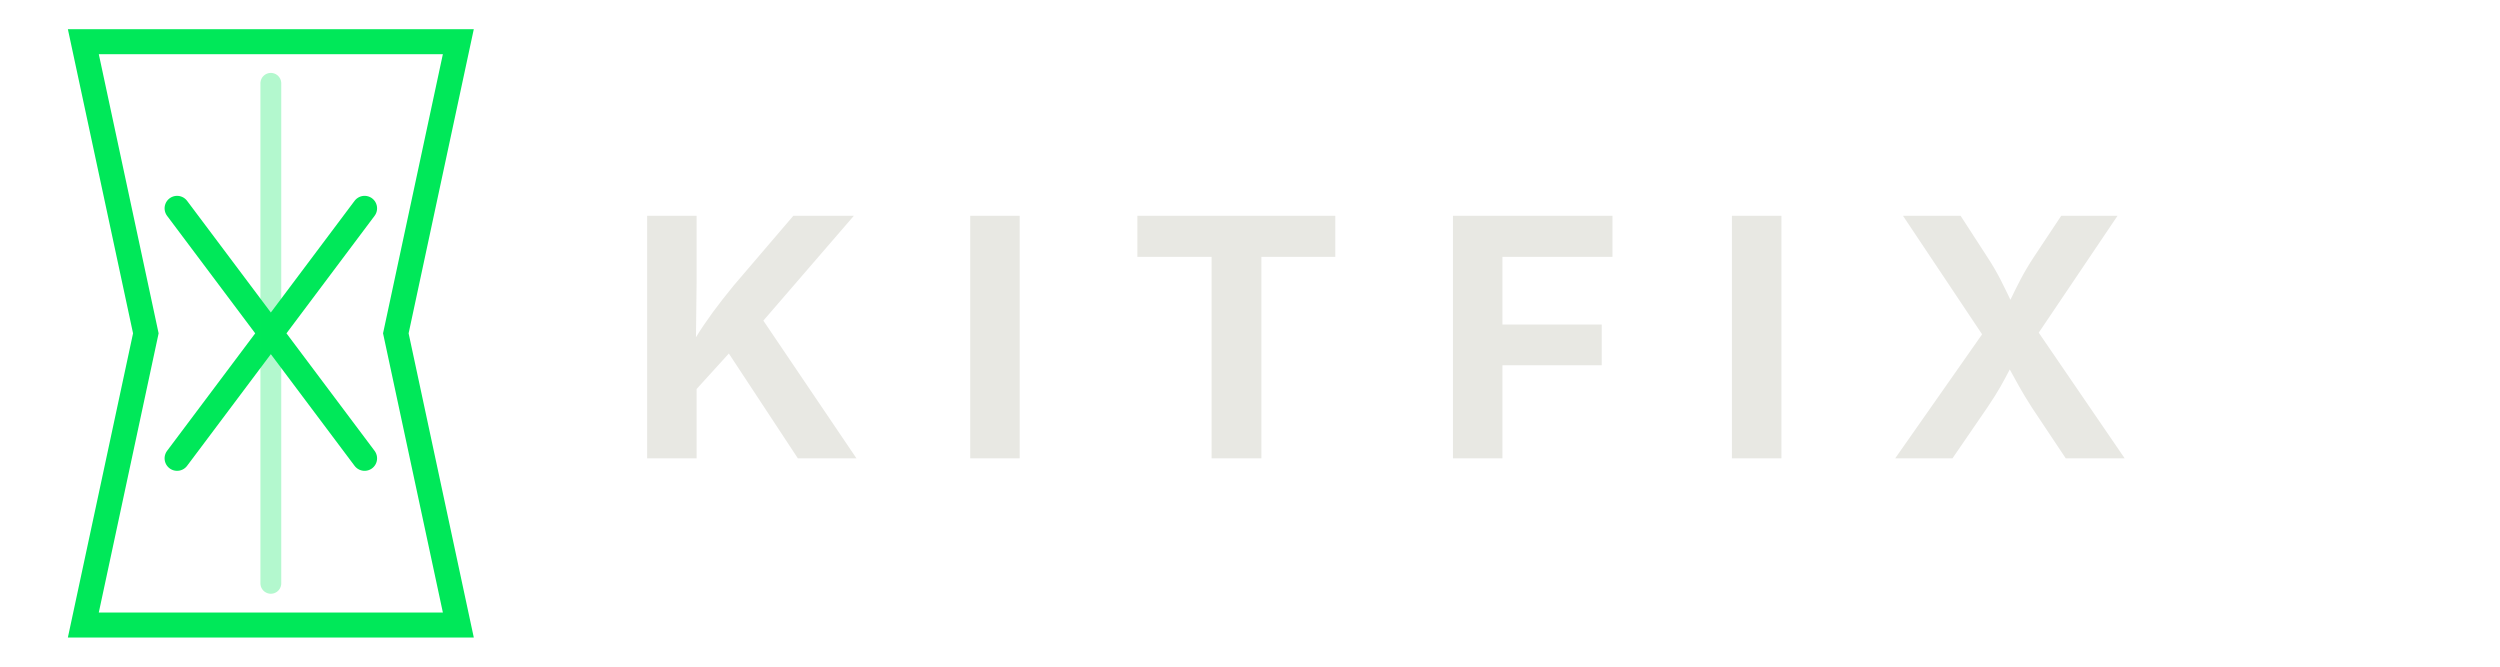
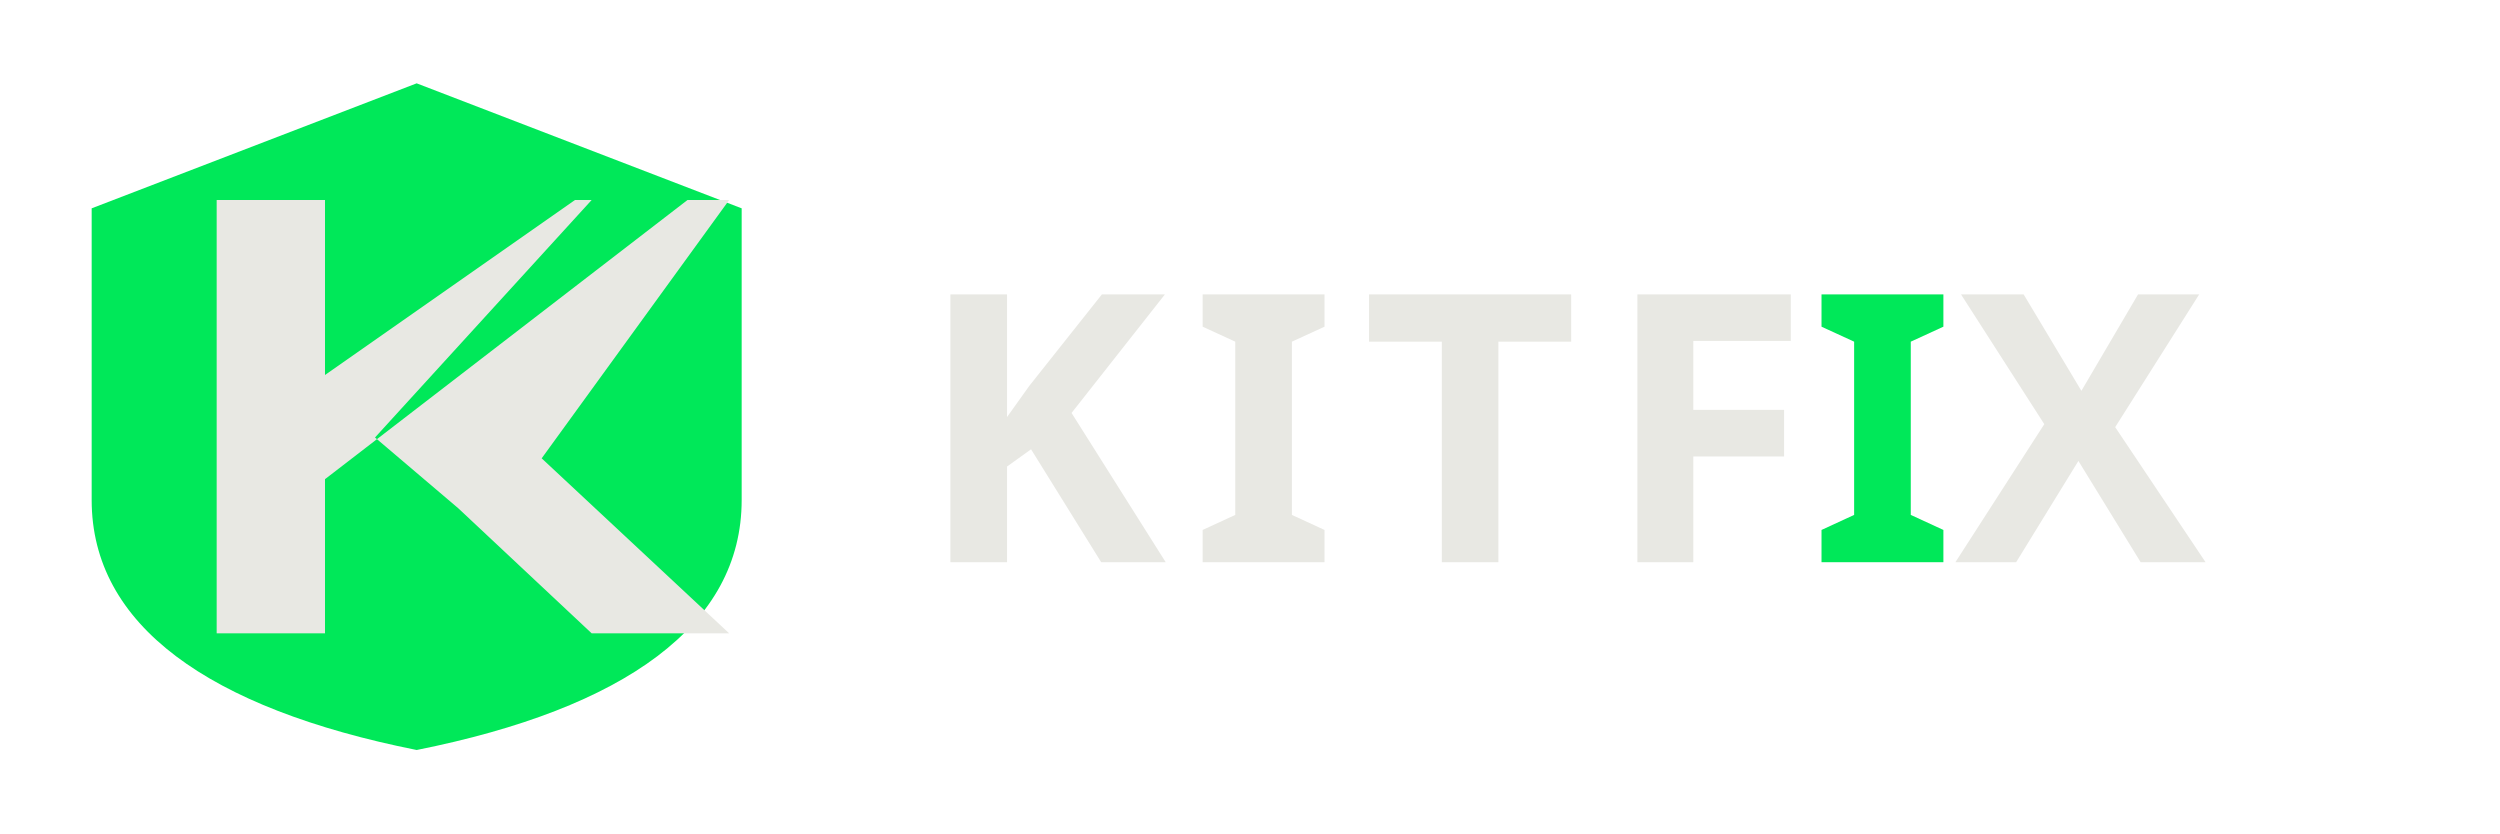
- <svg xmlns="http://www.w3.org/2000/svg" width="120" height="32" viewBox="0 0 120 32" fill="none">
-   <path d="M4 2H22L19 16L22 30H4L7 16L4 2Z" stroke="#00E859" stroke-width="1.2" fill="none" />
-   <path d="M8.5 10L17.5 22M17.5 10L8.5 22" stroke="#00E859" stroke-width="1.2" stroke-linecap="round" />
-   <line x1="13" y1="4" x2="13" y2="28" stroke="#00E859" stroke-width="1" stroke-linecap="round" opacity="0.3" />
-   <text x="30" y="22" font-family="system-ui,-apple-system,sans-serif" font-weight="700" font-size="16" letter-spacing="4" fill="#E8E8E3">KITFIX</text>
+ <svg xmlns="http://www.w3.org/2000/svg" viewBox="0 0 600 200" width="600" height="200">
+   <defs>
+     <style>
+       .fill-brand { fill: #00E859; }
+       .fill-dark { fill: #E8E8E3; }
+     </style>
+   </defs>
+   <g transform="translate(100, 100)">
+     <path class="fill-brand" d="M 0 -80 L 78 -50 L 78 20 C 78 50 50 70 0 80 C -50 70 -78 50 -78 20 L -78 -50 Z" />
+     <path class="fill-dark" fill-rule="evenodd" d="       M -48 -52 L -22 -52 L -22 -10 L 38 -52 L 65 -52 L -22 15 L -22 52 L -48 52 Z       M 75 -52 L 42 -52 L -10 5 L 10 22 L 42 52 L 75 52 L 30 10 L 75 -52 Z" />
+   </g>
+   <g transform="translate(220, 100)">
+     <text class="fill-dark" x="0" y="0" font-family="'DM Sans','Arial Black',sans-serif" font-weight="900" font-size="90" letter-spacing="6" text-anchor="start" dominant-baseline="central">KITF<tspan class="fill-brand">I</tspan>X</text>
+   </g>
</svg>
